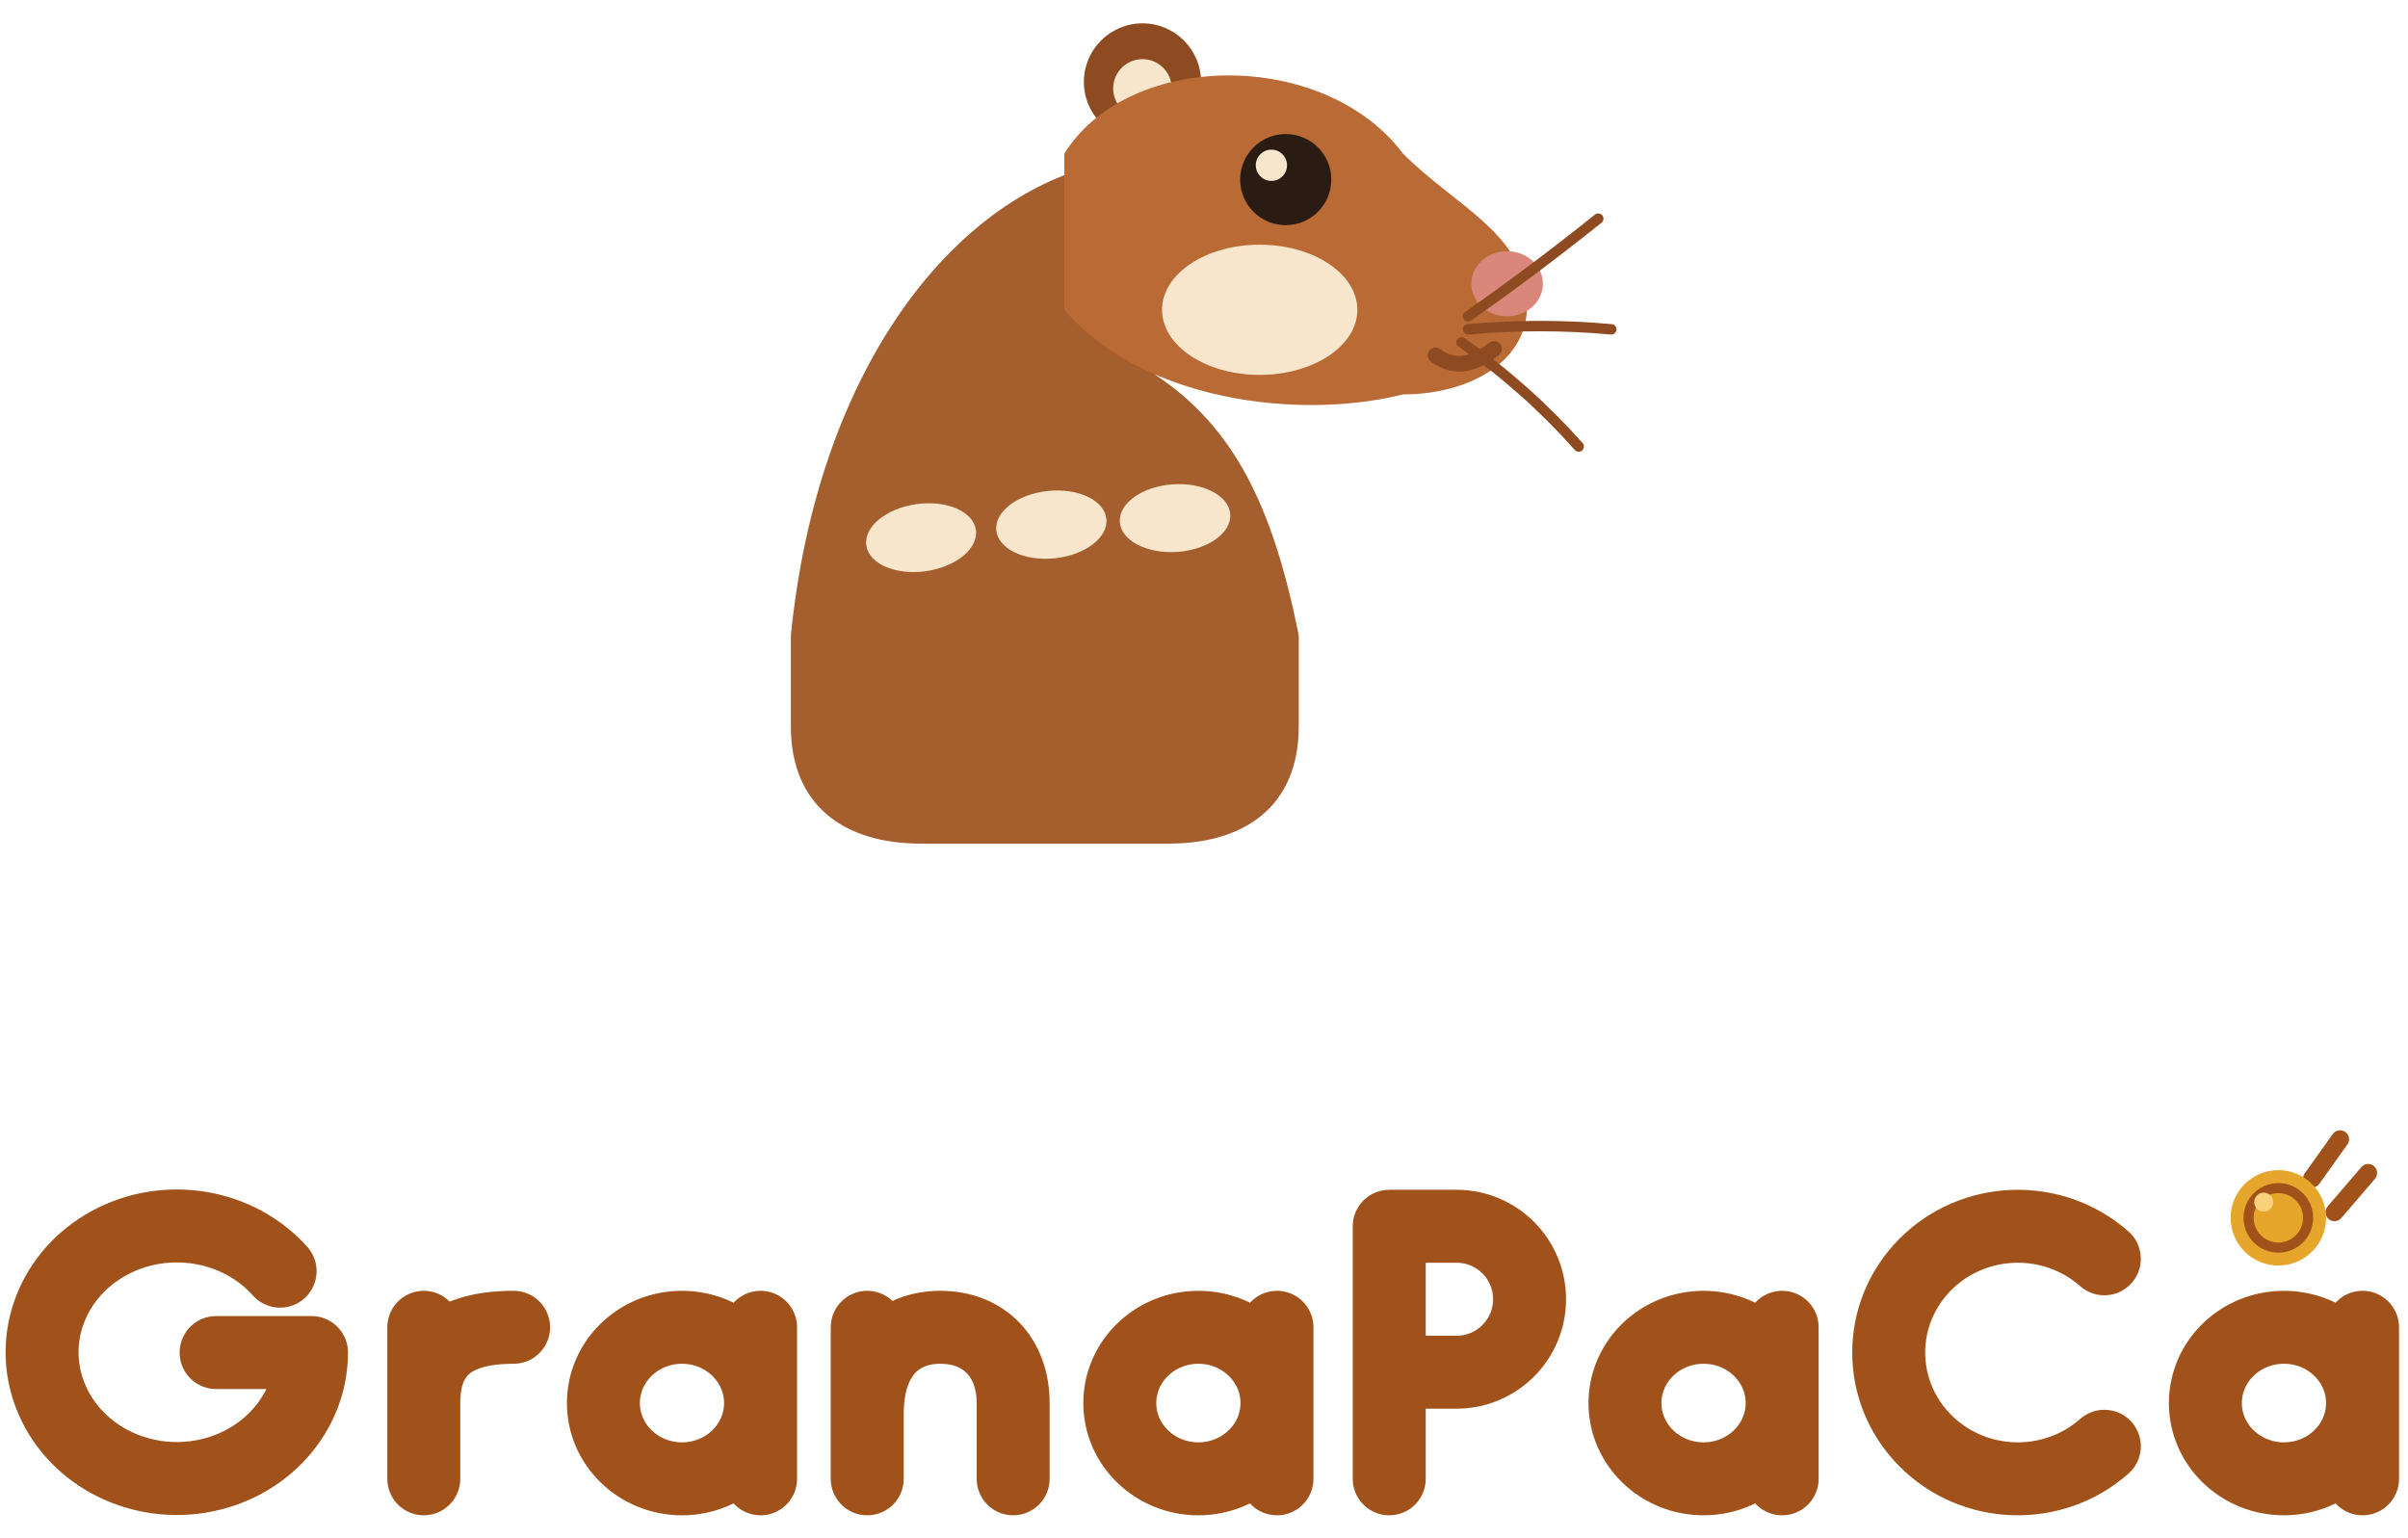
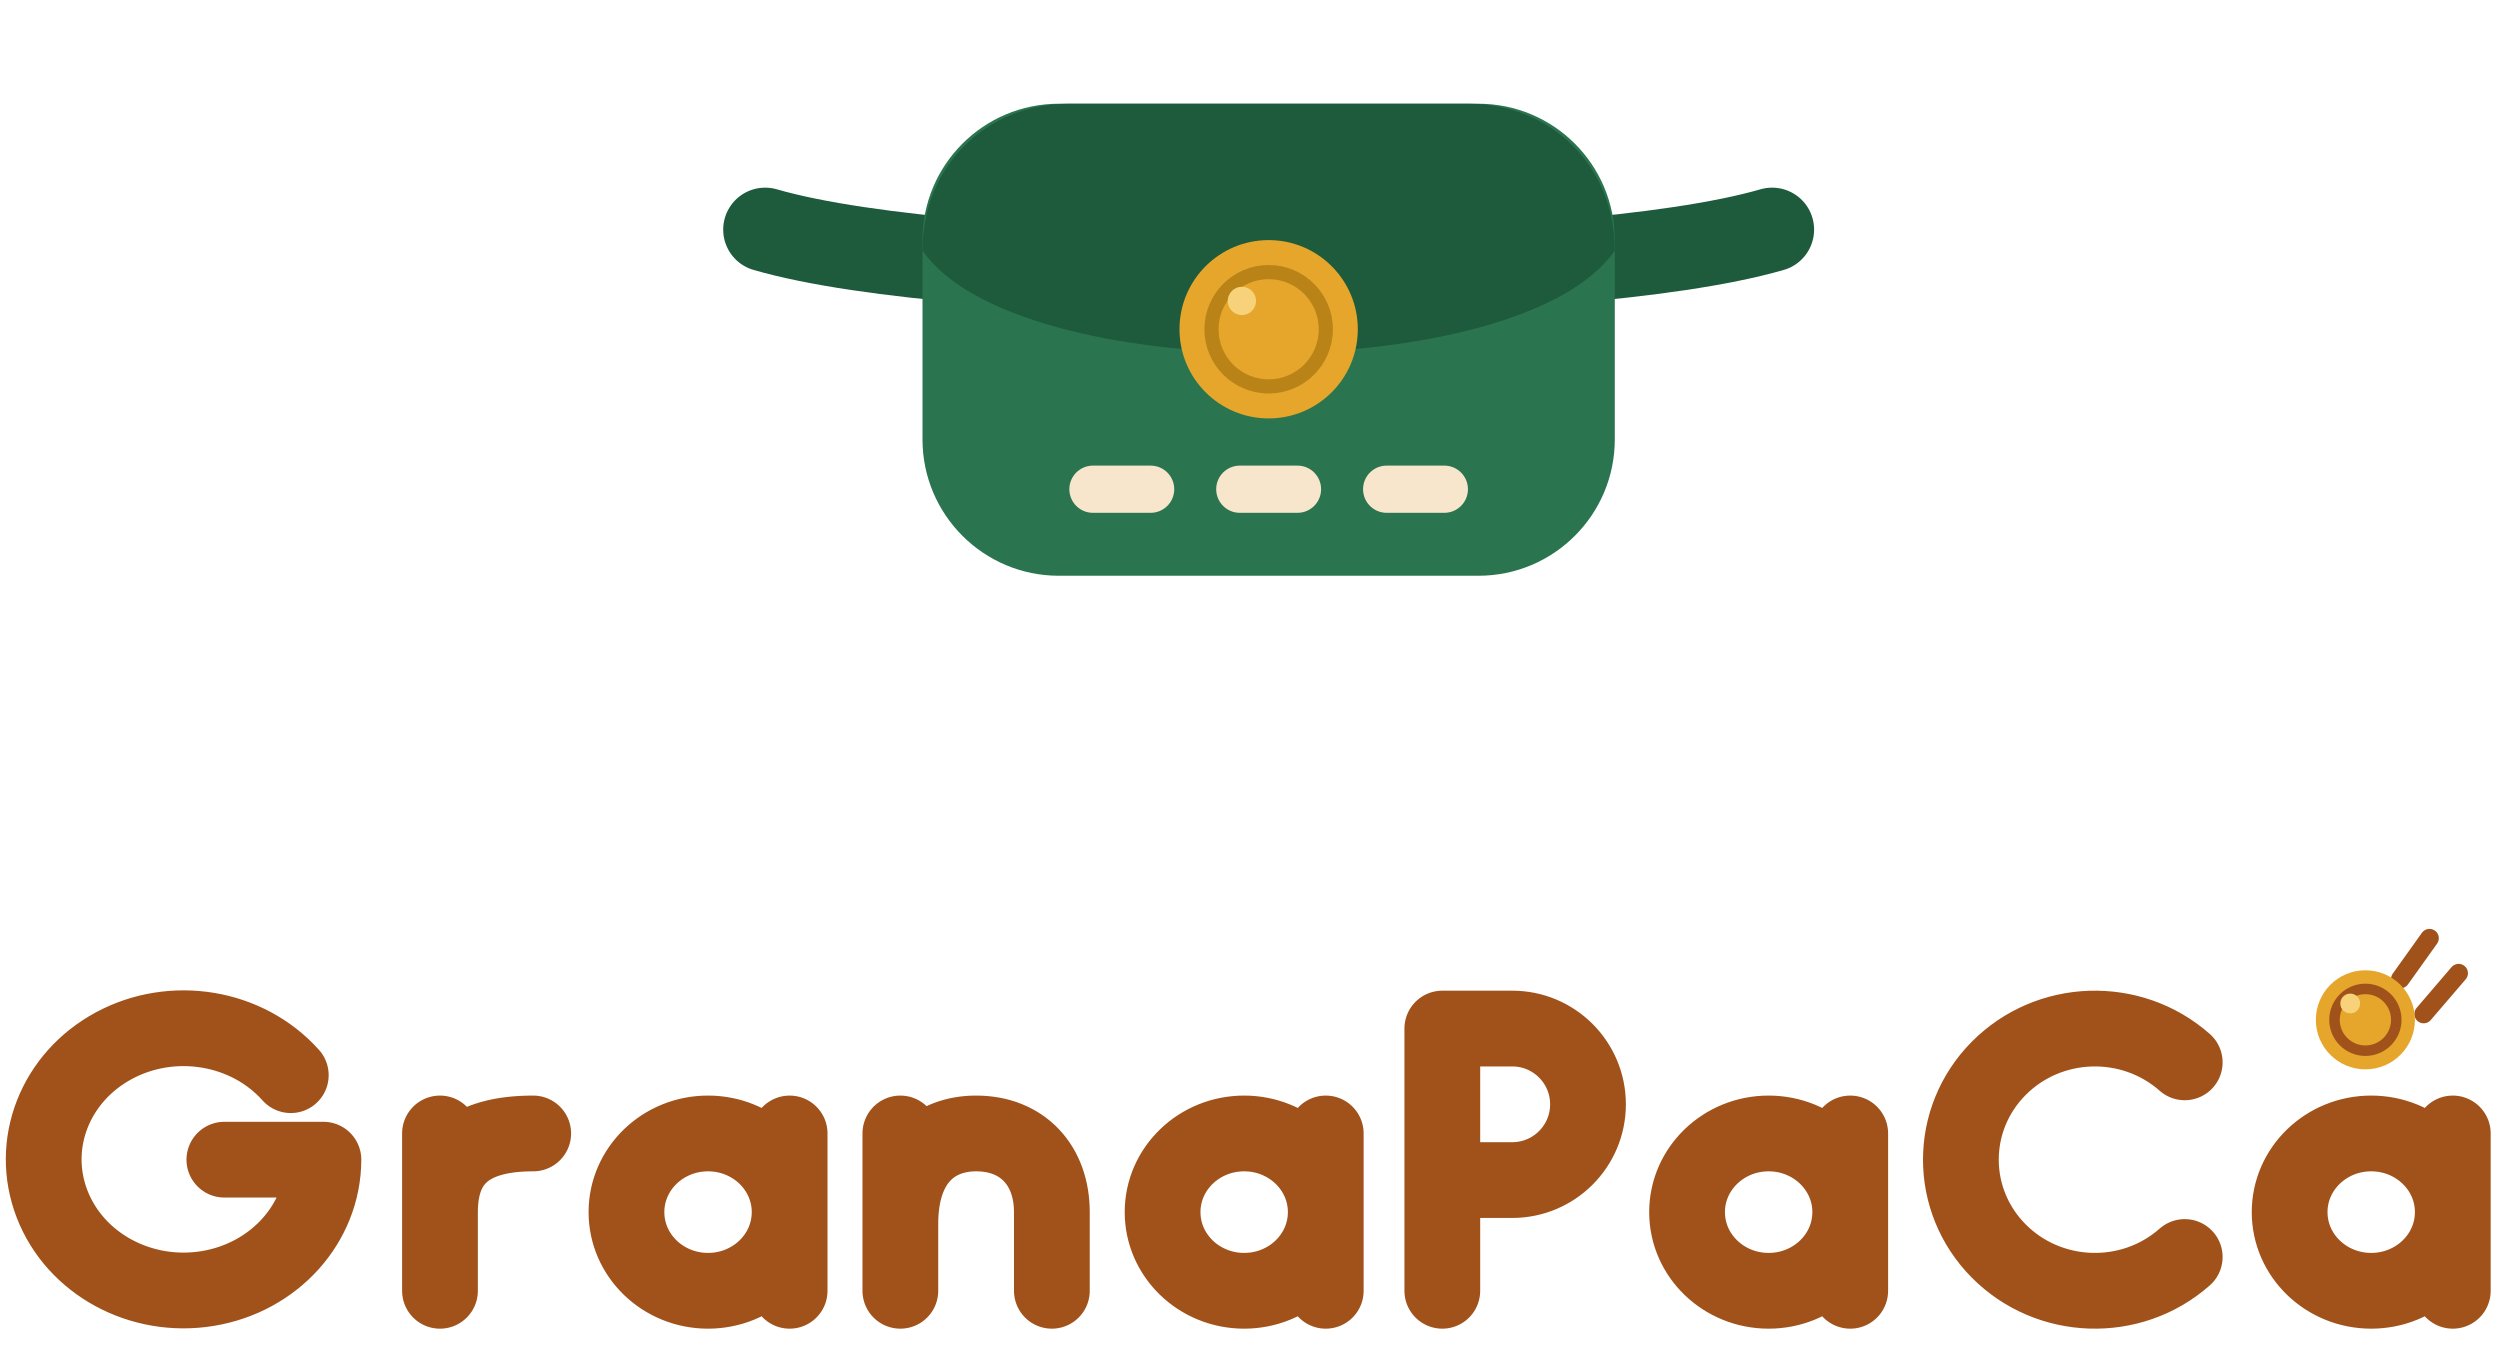
- <svg xmlns="http://www.w3.org/2000/svg" viewBox="0 28 429 274" role="img" aria-labelledby="t">
-   <g transform="translate(114.5 0) scale(0.8)">
-     <g transform="translate(120 104) scale(1.45) translate(-174 -128)">
-       <path d="M160 106 C138 112 118 138 114 178 L114 192 C114 204 122 210 134 210 L172 210 C184 210 192 204 192 192 L192 178 C188 158 182 146 170 138 Q164 122 160 106 Z" fill="#A55E2E" />
-       <ellipse cx="134" cy="163" rx="8.5" ry="5.2" fill="#F7E6CC" transform="rotate(-8 134 163)" />
-       <ellipse cx="154" cy="161" rx="8.5" ry="5.2" fill="#F7E6CC" transform="rotate(-6 154 161)" />
-       <ellipse cx="173" cy="160" rx="8.5" ry="5.2" fill="#F7E6CC" transform="rotate(-4 173 160)" />
-       <circle cx="168" cy="93" r="9" fill="#8E4A20" />
-       <circle cx="168" cy="94" r="4.5" fill="#F7E6CC" />
-       <path d="M156 104 C166 88 196 88 208 104 C216 112 226 116 227 126 C228 136 218 141 208 141 C192 145 168 142 156 128 Z" fill="#B96A35" />
-       <ellipse cx="186" cy="128" rx="15" ry="10" fill="#F7E6CC" />
-       <circle cx="190" cy="108" r="7" fill="#2A1C12" />
-       <circle cx="187.8" cy="105.8" r="2.4" fill="#F7E6CC" />
-       <ellipse cx="224" cy="124" rx="5.5" ry="5" fill="#D9877A" />
-       <path d="M213 135 Q217 138 222 134" fill="none" stroke="#8E4A20" stroke-width="2.4" stroke-linecap="round" />
-       <path d="M218 129 Q228 122 238 114" fill="none" stroke="#8E4A20" stroke-width="1.6" stroke-linecap="round" />
-       <path d="M218 131 Q229 130 240 131" fill="none" stroke="#8E4A20" stroke-width="1.6" stroke-linecap="round" />
-       <path d="M217 133 Q227 140 235 149" fill="none" stroke="#8E4A20" stroke-width="1.6" stroke-linecap="round" />
-     </g>
+ <svg xmlns="http://www.w3.org/2000/svg" viewBox="0 70 429 232" role="img" aria-labelledby="t">
+   <g transform="translate(102.5 14) scale(0.9)">
+     <path d="M32 106 C70 117 186 117 224 106" fill="none" stroke="#1E5A3C" stroke-width="16" stroke-linecap="round" />
+     <rect x="62" y="82" width="132" height="90" rx="26" fill="#2A7550" />
+     <path d="M62 110 C62 94 74 82 90 82 H166 C182 82 194 94 194 110 C176 136 80 136 62 110 Z" fill="#1E5A3C" />
+     <circle cx="128" cy="125" r="17" fill="#E5A62B" />
+     <circle cx="128" cy="125" r="10.9" fill="none" stroke="#B98318" stroke-width="2.7" />
+     <circle cx="122.9" cy="119.6" r="2.7" fill="#F7D27A" />
+     <rect x="90" y="151" width="20" height="9" rx="4.5" fill="#F7E6CC" />
+     <rect x="118" y="151" width="20" height="9" rx="4.5" fill="#F7E6CC" />
+     <rect x="146" y="151" width="20" height="9" rx="4.5" fill="#F7E6CC" />
  </g>
  <g transform="translate(0 198)">
    <path d="M49.9 56.5 A24 22.5 0 1 0 55.5 71 H38.5 M75.5 93.5 V66.5 M75.5 80 C75.5 71 80.5 66.5 91.5 66.5 M135.5 66.5 V93.5 M135.5 80 A14 13.5 0 1 0 107.5 80 A14 13.5 0 1 0 135.5 80 M154.5 93.5 V66.5 M154.5 82 C154.5 71 160.5 66.5 167.5 66.5 C175.5 66.5 180.5 72 180.5 80 V93.5 M227.5 66.5 V93.5 M227.5 80 A14 13.5 0 1 0 199.5 80 A14 13.5 0 1 0 227.5 80 M247.5 93.5 V48.5 H259.5 A13 13 0 0 1 259.5 74.5 H247.5 M317.5 66.5 V93.5 M317.5 80 A14 13.5 0 1 0 289.5 80 A14 13.5 0 1 0 317.5 80 M374.9 54.3 A23 22.5 0 1 0 374.9 87.7 M420.9 66.5 V93.5 M420.9 80 A14 13.5 0 1 0 392.9 80 A14 13.5 0 1 0 420.9 80" fill="none" stroke="#A0521A" stroke-width="13" stroke-linecap="round" stroke-linejoin="round" />
    <path d="M411.9 40 L416.9 33" stroke="#A0521A" stroke-width="3.2" stroke-linecap="round" />
    <path d="M415.9 46 L421.9 39" stroke="#A0521A" stroke-width="3.2" stroke-linecap="round" />
    <circle cx="405.9" cy="47" r="8.5" fill="#E5A62B" />
    <circle cx="405.9" cy="47" r="5.3" fill="none" stroke="#A0521A" stroke-width="1.8" />
    <circle cx="403.3" cy="44.2" r="1.7" fill="#F7D27A" />
  </g>
</svg>
